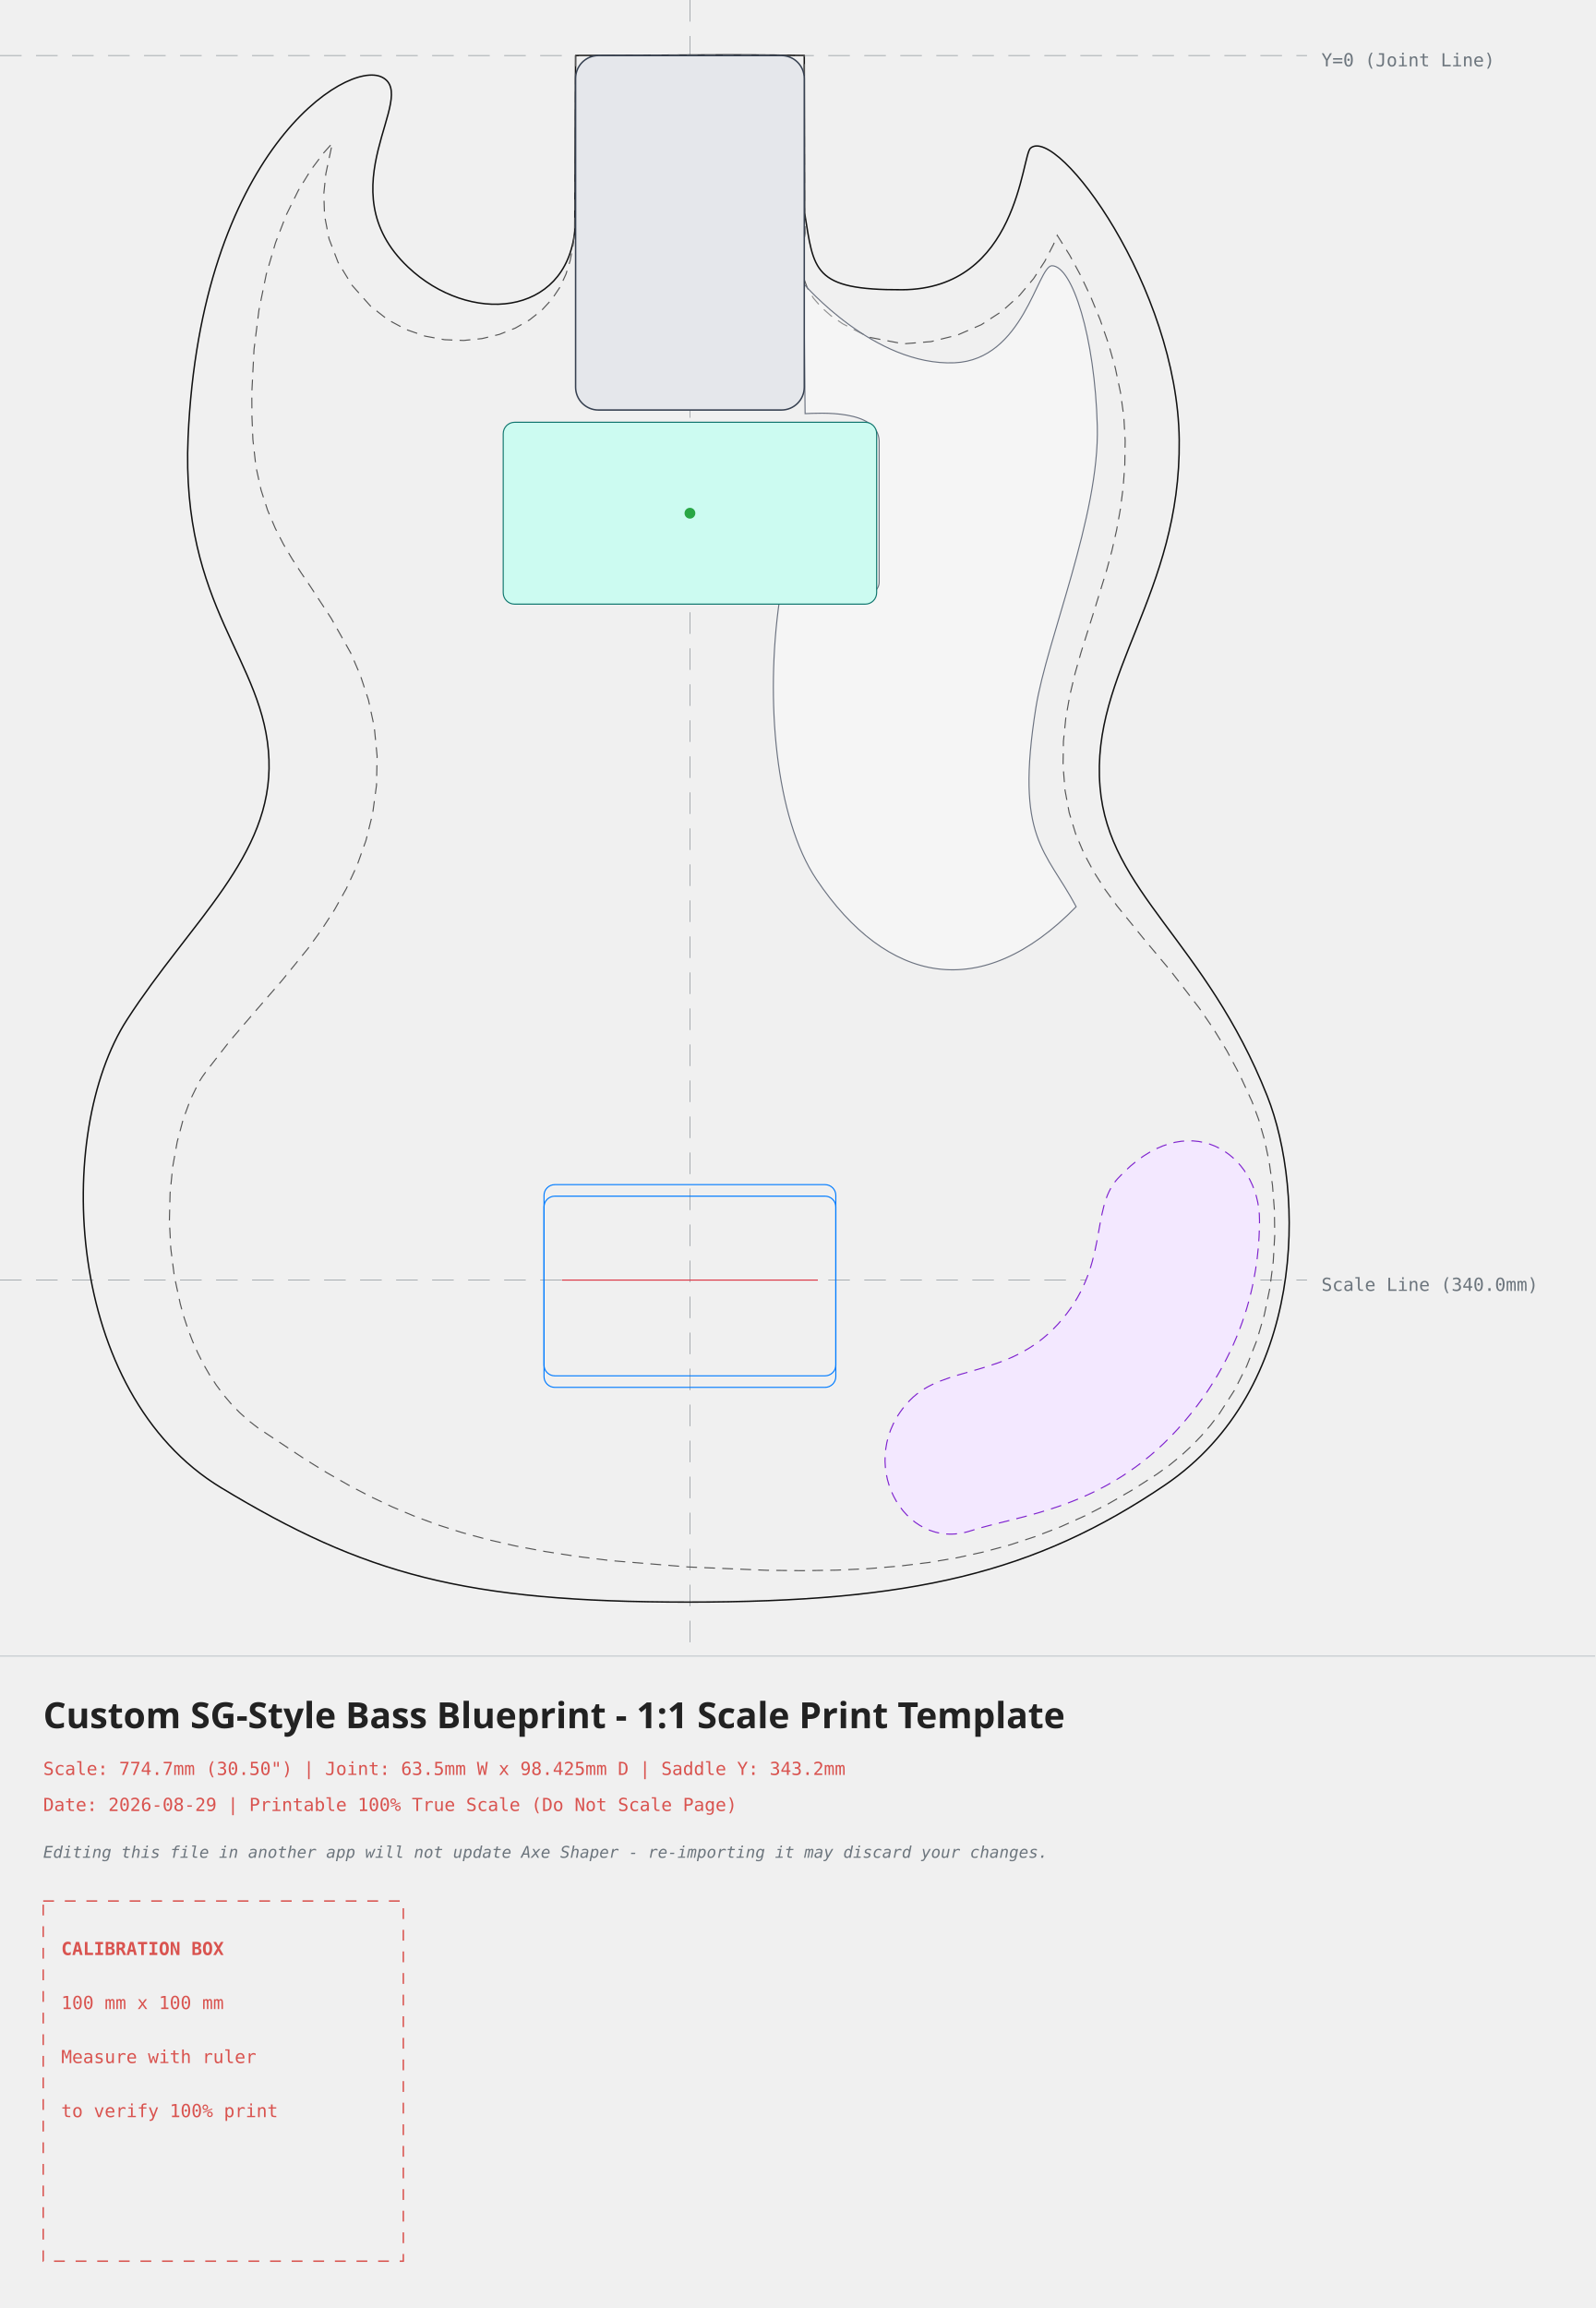
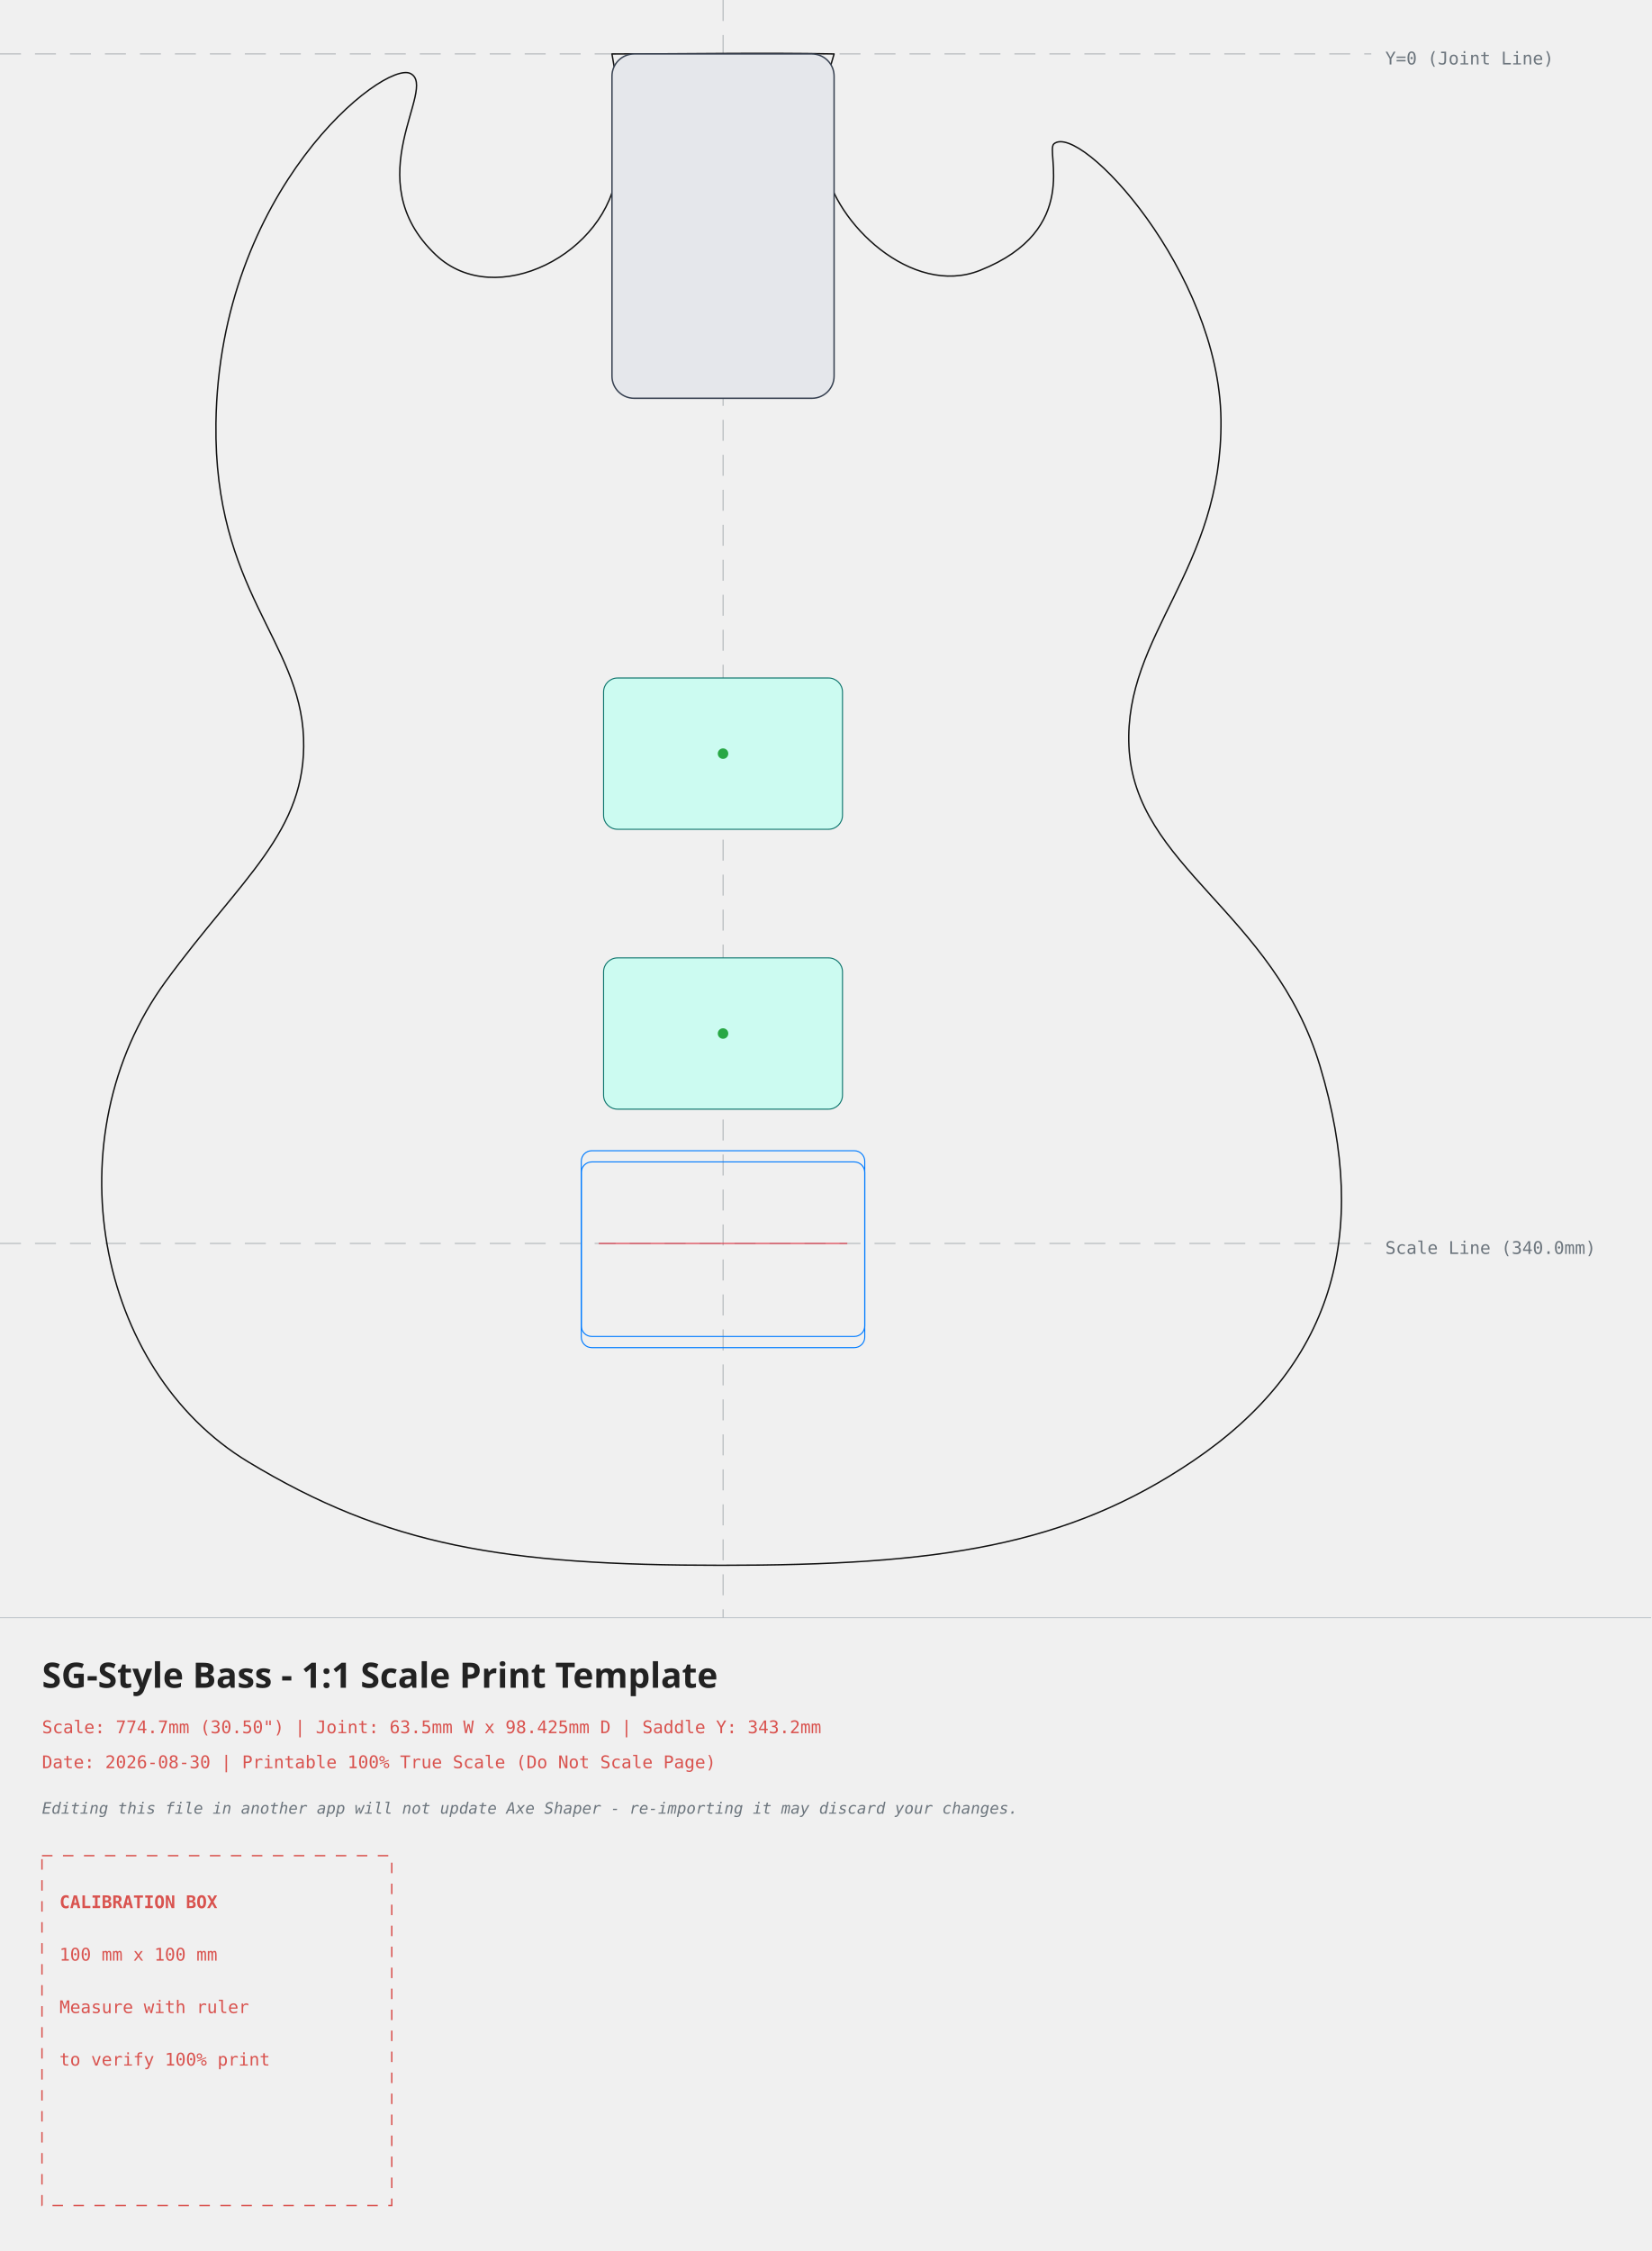
- <svg xmlns="http://www.w3.org/2000/svg" width="442.95mm" height="640.83mm" viewBox="-191.59 -15.42 442.95 640.83">
+ <svg xmlns="http://www.w3.org/2000/svg" width="472.02mm" height="643.42mm" viewBox="-206.70 -15.42 472.02 643.42">
  <style>
    .body-line { fill: none; stroke: #111111; stroke-width: 0.4; stroke-linecap: round; stroke-linejoin: round; }
    .edge-inset { fill: none; stroke: #555555; stroke-width: 0.3; stroke-dasharray: 3,2; }
    .neck-pocket { fill: #e5e7eb; stroke: #374151; stroke-width: 0.4; }
    .pickup-rout { fill: #ccfbf1; stroke: #0f766e; stroke-width: 0.3; }
    .pickup-cover { fill: none; stroke: #111111; stroke-width: 0.3; }
    .bridge-rout { fill: none; stroke: #007bff; stroke-width: 0.3; }
    .back-route { fill: #f3e8ff; stroke: #7e22ce; stroke-width: 0.3; stroke-dasharray: 3,2; }
    .front-route { fill: #ccfbf1; stroke: #0f766e; stroke-width: 0.3; }
    .pickguard { fill: #ffffff; fill-opacity: 0.35; stroke: #6b7280; stroke-width: 0.3; }
    .center-axis { fill: none; stroke: #6c757d; stroke-width: 0.2; stroke-dasharray: 6,4; opacity: 0.7; }
    .calibration-box { fill: none; stroke: #d9534f; stroke-width: 0.4; stroke-dasharray: 3,3; }
    .band-rule { fill: none; stroke: #adb5bd; stroke-width: 0.2; }
    .text-label { font-family: monospace, sans-serif; font-size: 5px; fill: #d9534f; }
    .disclaimer-label { font-family: monospace, sans-serif; font-size: 4.5px; font-style: italic; fill: #6c757d; }
    .axis-label { font-family: monospace, sans-serif; font-size: 5px; fill: #6c757d; }
    .title-label { font-family: sans-serif; font-size: 10px; font-weight: bold; fill: #222222; }
  </style>
  <g>
-     <line x1="0" y1="-15.42" x2="0" y2="444.41" class="center-axis" />
-     <line x1="-191.59" y1="0" x2="171.36" y2="0" class="center-axis" />
-     <text x="175.36" y="3" class="axis-label">Y=0 (Joint Line)</text>
-     <line x1="-191.59" y1="340.00" x2="171.36" y2="340.00" class="center-axis" stroke="#007bff" />
-     <text x="175.36" y="343.00" class="axis-label" fill="#007bff">Scale Line (340.0mm)</text>
-     <path d="M 61.07 373.39 C 70.70 363.40, 88.31 367.41, 102.15 352.29 C 116.72 336.36, 110.97 320.39, 118.75 311.87 C 138.01 290.79, 158.26 304.82, 158.17 323.49 C 158.11 334.31, 156.34 358.35, 135.45 381.38 C 115.20 403.70, 91.27 405.25, 77.96 409.62 C 59.26 415.76, 45.18 389.88, 61.07 373.39 Z" class="back-route" />
-     <path d="M -31.75 0.00 C -31.75 0.00, -31.98 48.69, -31.98 48.69 C -34.44 72.61, -61.29 74.80, -78.26 58.75 C -101.33 36.93, -74.98 11.33, -85.49 6.02 C -95.47 0.98, -135.89 27.20, -139.36 106.01 C -141.45 153.63, -117.91 167.67, -116.90 195.54 C -115.92 222.30, -138.67 240.37, -156.32 267.71 C -176.59 299.10, -173.81 371.30, -130.13 397.69 C -90.40 421.71, -62.71 429.41, -0.48 429.41 C 61.75 429.41, 95.71 421.37, 131.77 397.01 C 171.36 370.25, 170.88 315.55, 160.30 288.87 C 143.25 245.86, 116.31 232.35, 113.88 203.11 C 111.23 171.17, 136.35 149.62, 135.87 106.69 C 135.40 64.54, 102.13 19.41, 94.59 25.70 C 92.06 27.81, 91.26 64.88, 58.88 65.03 C 34.02 65.15, 34.45 59.65, 31.84 43.66 C 31.84 43.66, 31.75 0.00, 31.75 0.00 C 10.73 -0.42, -10.72 0.04, -31.75 0.00 Z" class="body-line" />
-     <path d="M -31.75 0.00 L -31.98 48.69 L -32.50 52.97 L -33.27 56.95 L -34.43 60.72 L -36.08 64.29 L -38.31 67.64 L -41.14 70.71 L -44.55 73.41 L -48.50 75.68 L -52.92 77.43 L -57.73 78.59 L -62.84 79.11 L -68.15 78.90 L -73.53 77.91 L -78.85 76.06 L -83.94 73.32 L -88.70 69.57 L -93.84 63.78 L -97.71 57.43 L -100.22 50.88 L -101.47 44.44 L -101.67 38.36 L -101.10 32.79 L -100.03 27.76 L -99.29 24.31 L -99.29 24.31 L -99.29 24.31 L -99.29 24.31 L -99.29 24.31 L -99.29 24.31 L -99.29 24.31 L -99.29 24.31 L -99.29 24.31 L -99.29 24.31 L -99.29 24.31 L -99.29 24.31 L -99.29 24.31 L -101.68 27.00 L -105.25 31.75 L -108.76 37.48 L -112.08 44.22 L -115.08 51.98 L -117.66 60.78 L -119.68 70.65 L -121.05 81.60 L -121.67 93.78 L -121.63 100.09 L -121.36 106.66 L -120.52 114.16 L -119.10 120.62 L -117.27 126.27 L -115.16 131.24 L -112.88 135.69 L -110.45 139.79 L -107.92 143.70 L -105.31 147.55 L -99.64 156.22 L -94.18 165.91 L -91.50 172.16 L -89.27 178.94 L -87.66 186.41 L -86.87 194.51 L -87.04 202.63 L -88.11 210.51 L -89.97 217.96 L -92.45 224.90 L -95.41 231.30 L -98.71 237.20 L -102.24 242.64 L -105.99 247.84 L -113.29 256.83 L -120.69 265.36 L -127.74 273.58 L -134.23 281.92 L -135.34 283.46 L -136.30 284.95 L -138.67 289.80 L -140.70 295.29 L -142.38 301.60 L -143.63 308.53 L -144.36 315.90 L -144.55 323.53 L -144.16 331.26 L -143.18 338.93 L -141.52 346.64 L -140.59 350.03 L -139.43 353.54 L -138.13 356.94 L -136.68 360.21 L -135.10 363.35 L -133.38 366.34 L -131.52 369.17 L -129.53 371.85 L -127.40 374.37 L -125.11 376.73 L -122.67 378.94 L -119.94 381.06 L -106.90 389.74 L -100.83 393.48 L -94.78 396.94 L -88.77 400.09 L -82.72 402.95 L -76.51 405.56 L -70.08 407.94 L -63.31 410.10 L -56.14 412.05 L -48.48 413.81 L -40.25 415.36 L -31.40 416.73 L -21.91 417.90 L -0.48 419.66 L 21.31 420.58 L 31.25 420.69 L 40.71 420.54 L 49.68 420.12 L 58.22 419.41 L 66.37 418.41 L 74.18 417.10 L 81.69 415.46 L 88.96 413.50 L 96.01 411.18 L 102.91 408.51 L 109.68 405.46 L 116.38 402.02 L 123.03 398.17 L 129.65 393.91 L 133.09 391.44 L 136.28 388.84 L 139.26 386.10 L 142.03 383.24 L 144.60 380.26 L 146.94 377.21 L 151.15 370.69 L 154.61 363.88 L 157.39 356.82 L 159.52 349.58 L 161.04 342.25 L 161.98 334.90 L 162.39 327.63 L 162.30 320.52 L 161.77 313.66 L 160.84 307.14 L 159.55 301.05 L 157.95 295.48 L 156.11 290.49 L 152.72 283.10 L 149.10 276.33 L 145.32 270.15 L 141.45 264.50 L 133.55 254.24 L 125.83 245.01 L 118.63 236.15 L 115.25 231.52 L 112.17 226.70 L 109.43 221.59 L 107.11 216.11 L 105.32 210.22 L 104.15 203.93 L 103.61 197.05 L 103.72 190.38 L 104.38 183.92 L 105.49 177.67 L 106.93 171.62 L 108.61 165.71 L 112.17 154.41 L 115.68 143.05 L 117.18 137.48 L 118.48 131.78 L 119.53 125.95 L 120.30 119.91 L 120.76 113.58 L 120.86 106.93 L 120.49 100.27 L 119.56 93.54 L 118.12 86.74 L 116.21 79.97 L 113.91 73.35 L 111.29 66.97 L 108.43 60.95 L 105.43 55.39 L 101.99 49.91 L 101.99 49.91 L 101.99 49.91 L 101.99 49.91 L 101.99 49.91 L 101.99 49.91 L 101.99 49.91 L 101.99 49.91 L 101.99 49.91 L 101.99 49.91 L 101.99 49.91 L 101.99 49.91 L 101.99 49.91 L 101.99 49.91 L 101.99 49.91 L 100.99 52.39 L 98.54 57.14 L 95.42 61.95 L 91.50 66.63 L 86.68 70.98 L 80.93 74.73 L 74.30 77.61 L 66.93 79.43 L 59.26 80.05 L 49.62 78.19 L 42.45 74.49 L 39.17 72.26 L 36.49 69.90 L 34.30 67.37 L 32.67 64.70 L 31.66 61.99 L 31.14 59.26 L 31.36 54.40 L 31.97 49.31 L 31.84 43.66 L 31.75 0.00 L 15.92 -0.17 L 0.00 -0.14 Z" class="edge-inset" />
-     <path d="M 31.64 63.43 C 31.64 63.43, 51.15 86.24, 73.47 85.31 C 92.65 84.50, 96.43 58.70, 100.49 58.36 C 106.23 58.36, 112.46 78.21, 113.12 102.89 C 113.79 127.84, 99.06 162.27, 96.07 181.04 C 90.24 217.62, 98.80 220.44, 107.25 236.33 C 80.88 263.37, 54.64 257.77, 35.15 228.78 C 23.67 211.68, 20.93 178.77, 24.84 151.42 C 25.36 147.77, 52.54 154.56, 52.55 146.19 C 52.55 146.19, 52.55 107.00, 52.55 107.00 C 52.20 98.15, 35.76 99.28, 31.98 99.43 C 31.98 99.43, 31.64 63.43, 31.64 63.43 Z" class="pickguard" style="fill:#ffffff" />
+     <line x1="0" y1="-15.42" x2="0" y2="447.00" class="center-axis" />
+     <line x1="-206.70" y1="0" x2="185.32" y2="0" class="center-axis" />
+     <text x="189.32" y="3" class="axis-label">Y=0 (Joint Line)</text>
+     <line x1="-206.70" y1="340.00" x2="185.32" y2="340.00" class="center-axis" stroke="#007bff" />
+     <text x="189.32" y="343.00" class="axis-label" fill="#007bff">Scale Line (340.0mm)</text>
+     <path d="M -31.75 0.00 C -31.75 0.00, -30.08 9.78, -30.08 9.78 C -30.08 9.78, -30.30 33.16, -30.30 33.16 C -32.77 57.09, -65.10 73.53, -82.06 57.48 C -105.13 35.67, -81.28 9.65, -89.37 5.59 C -96.96 1.78, -144.09 38.85, -144.97 105.58 C -145.59 153.24, -120.93 167.67, -119.92 195.54 C -118.94 222.30, -137.75 235.54, -159.34 265.12 C -191.70 309.44, -179.42 376.05, -135.74 402.44 C -96.01 426.45, -62.71 432.00, -0.48 432.00 C 61.75 432.00, 98.30 426.55, 134.36 402.18 C 173.95 375.43, 185.32 338.08, 170.66 289.30 C 157.39 245.14, 117.61 232.35, 116.04 197.93 C 114.58 165.91, 142.83 147.46, 142.35 104.53 C 141.88 62.38, 102.13 19.41, 94.59 25.70 C 92.06 27.81, 102.68 50.27, 73.47 61.86 C 53.90 69.63, 31.86 48.13, 29.25 32.14 C 29.25 32.14, 28.85 9.92, 28.85 9.92 C 28.85 9.92, 31.75 0.00, 31.75 0.00 C 10.73 -0.42, -10.72 0.04, -31.75 0.00 Z" class="body-line" />
    <rect x="-31.75" y="0" width="63.5" height="98.425" rx="6.35" ry="6.35" class="neck-pocket" />
-     <g transform="translate(0, 127.0764) rotate(0)">
-       <path d="M -48.67 -25.25 C -48.67 -25.25, 48.67 -25.25, 48.67 -25.25 C 50.43 -25.25, 51.85 -23.83, 51.85 -22.07 C 51.85 -22.07, 51.85 22.07, 51.85 22.07 C 51.85 23.83, 50.43 25.25, 48.67 25.25 C 48.67 25.25, -48.67 25.25, -48.67 25.25 C -50.43 25.25, -51.85 23.83, -51.85 22.07 C -51.85 22.07, -51.85 -22.07, -51.85 -22.07 C -51.85 -23.83, -50.43 -25.25, -48.67 -25.25 Z" class="pickup-rout" />
+     <g transform="translate(0, 200) rotate(0)">
+       <path d="M -30.15 -21.62 C -30.15 -21.62, 30.15 -21.62, 30.15 -21.62 C 32.36 -21.62, 34.15 -19.83, 34.15 -17.62 C 34.15 -17.62, 34.15 17.62, 34.15 17.62 C 34.15 19.83, 32.36 21.62, 30.15 21.62 C 30.15 21.62, -30.15 21.62, -30.15 21.62 C -32.36 21.62, -34.15 19.83, -34.15 17.62 C -34.15 17.62, -34.15 -17.62, -34.15 -17.62 C -34.15 -19.83, -32.36 -21.62, -30.15 -21.62 Z" class="pickup-rout" />
+       <circle cx="0" cy="0" r="1.5" fill="#28a745" />
+     </g>
+     <g transform="translate(0, 280) rotate(0)">
+       <path d="M -30.15 -21.62 C -30.15 -21.62, 30.15 -21.62, 30.15 -21.62 C 32.36 -21.62, 34.15 -19.83, 34.15 -17.62 C 34.15 -17.62, 34.15 17.62, 34.15 17.62 C 34.15 19.83, 32.36 21.62, 30.15 21.62 C 30.15 21.62, -30.15 21.62, -30.15 21.62 C -32.36 21.62, -34.15 19.83, -34.15 17.62 C -34.15 17.62, -34.15 -17.62, -34.15 -17.62 C -34.15 -19.83, -32.36 -21.62, -30.15 -21.62 Z" class="pickup-rout" />
      <circle cx="0" cy="0" r="1.5" fill="#28a745" />
    </g>
    <g id="bridge-hardware">
      <rect x="-40.52" y="313.50" width="81.03" height="53.09" rx="3.00" ry="3.00" class="bridge-rout" />
      <rect x="-40.52" y="316.70" width="81.03" height="53.09" rx="3.00" ry="3.00" class="bridge-rout" />
      <line x1="-35.52" y1="340.00" x2="35.52" y2="340.00" stroke="#dc3545" stroke-width="0.3" />
      <g transform="translate(0, 343.20)" />
    </g>
  </g>
  <g>
-     <line x1="-191.59" y1="444.41" x2="251.36" y2="444.41" class="band-rule" />
-     <text x="-179.59" y="464.41" class="title-label">Custom SG-Style Bass Blueprint - 1:1 Scale Print Template</text>
-     <text x="-179.59" y="477.41" class="text-label">Scale: 774.7mm (30.50") | Joint: 63.5mm W x 98.425mm D | Saddle Y: 343.2mm</text>
-     <text x="-179.59" y="487.41" class="text-label">Date: 2026-08-29 | Printable 100% True Scale (Do Not Scale Page)</text>
-     <text x="-179.59" y="500.41" class="disclaimer-label">Editing this file in another app will not update Axe Shaper - re-importing it may discard your changes.</text>
-     <g transform="translate(-179.59, 512.41)">
+     <line x1="-206.70" y1="447.00" x2="265.32" y2="447.00" class="band-rule" />
+     <text x="-194.70" y="467.00" class="title-label">SG-Style Bass - 1:1 Scale Print Template</text>
+     <text x="-194.70" y="480.00" class="text-label">Scale: 774.7mm (30.50") | Joint: 63.5mm W x 98.425mm D | Saddle Y: 343.2mm</text>
+     <text x="-194.70" y="490.00" class="text-label">Date: 2026-08-30 | Printable 100% True Scale (Do Not Scale Page)</text>
+     <text x="-194.70" y="503.00" class="disclaimer-label">Editing this file in another app will not update Axe Shaper - re-importing it may discard your changes.</text>
+     <g transform="translate(-194.70, 515.00)">
      <rect x="0" y="0" width="100" height="100" class="calibration-box" />
      <text x="5" y="15" class="text-label" font-weight="bold">CALIBRATION BOX</text>
      <text x="5" y="30" class="text-label">100 mm x 100 mm</text>
      <text x="5" y="45" class="text-label">Measure with ruler</text>
      <text x="5" y="60" class="text-label">to verify 100% print</text>
    </g>
  </g>
</svg>
